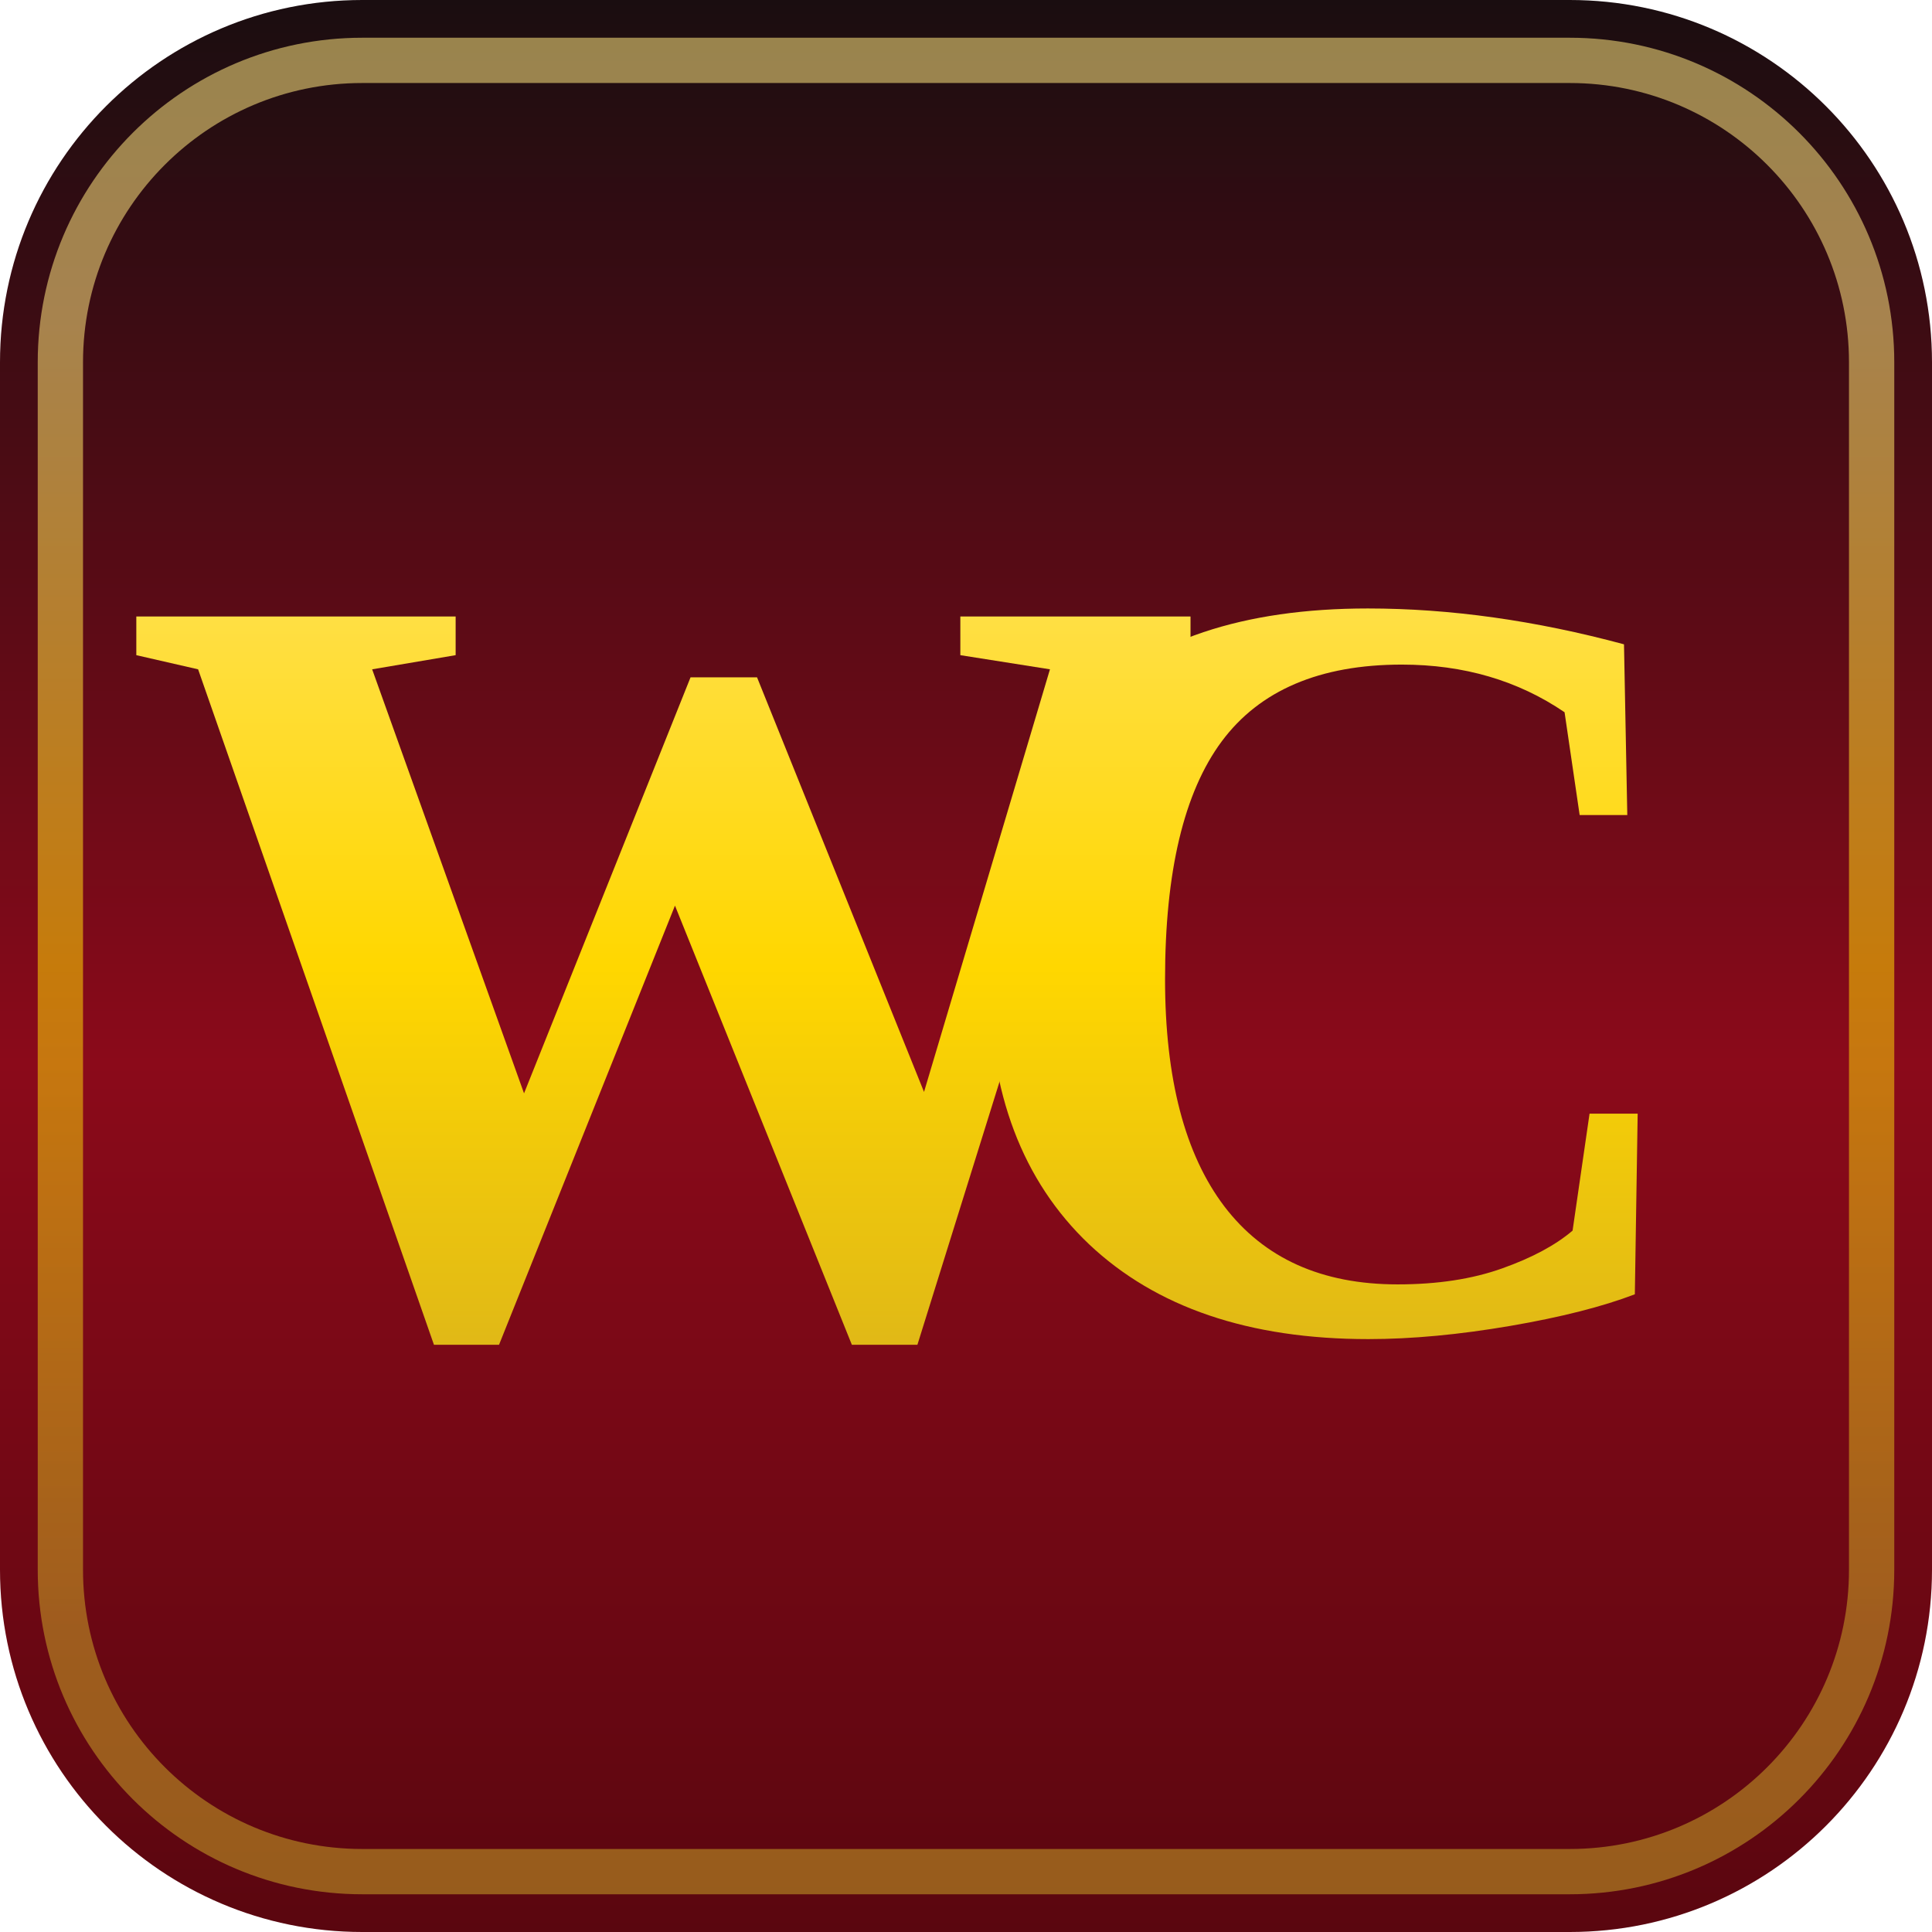
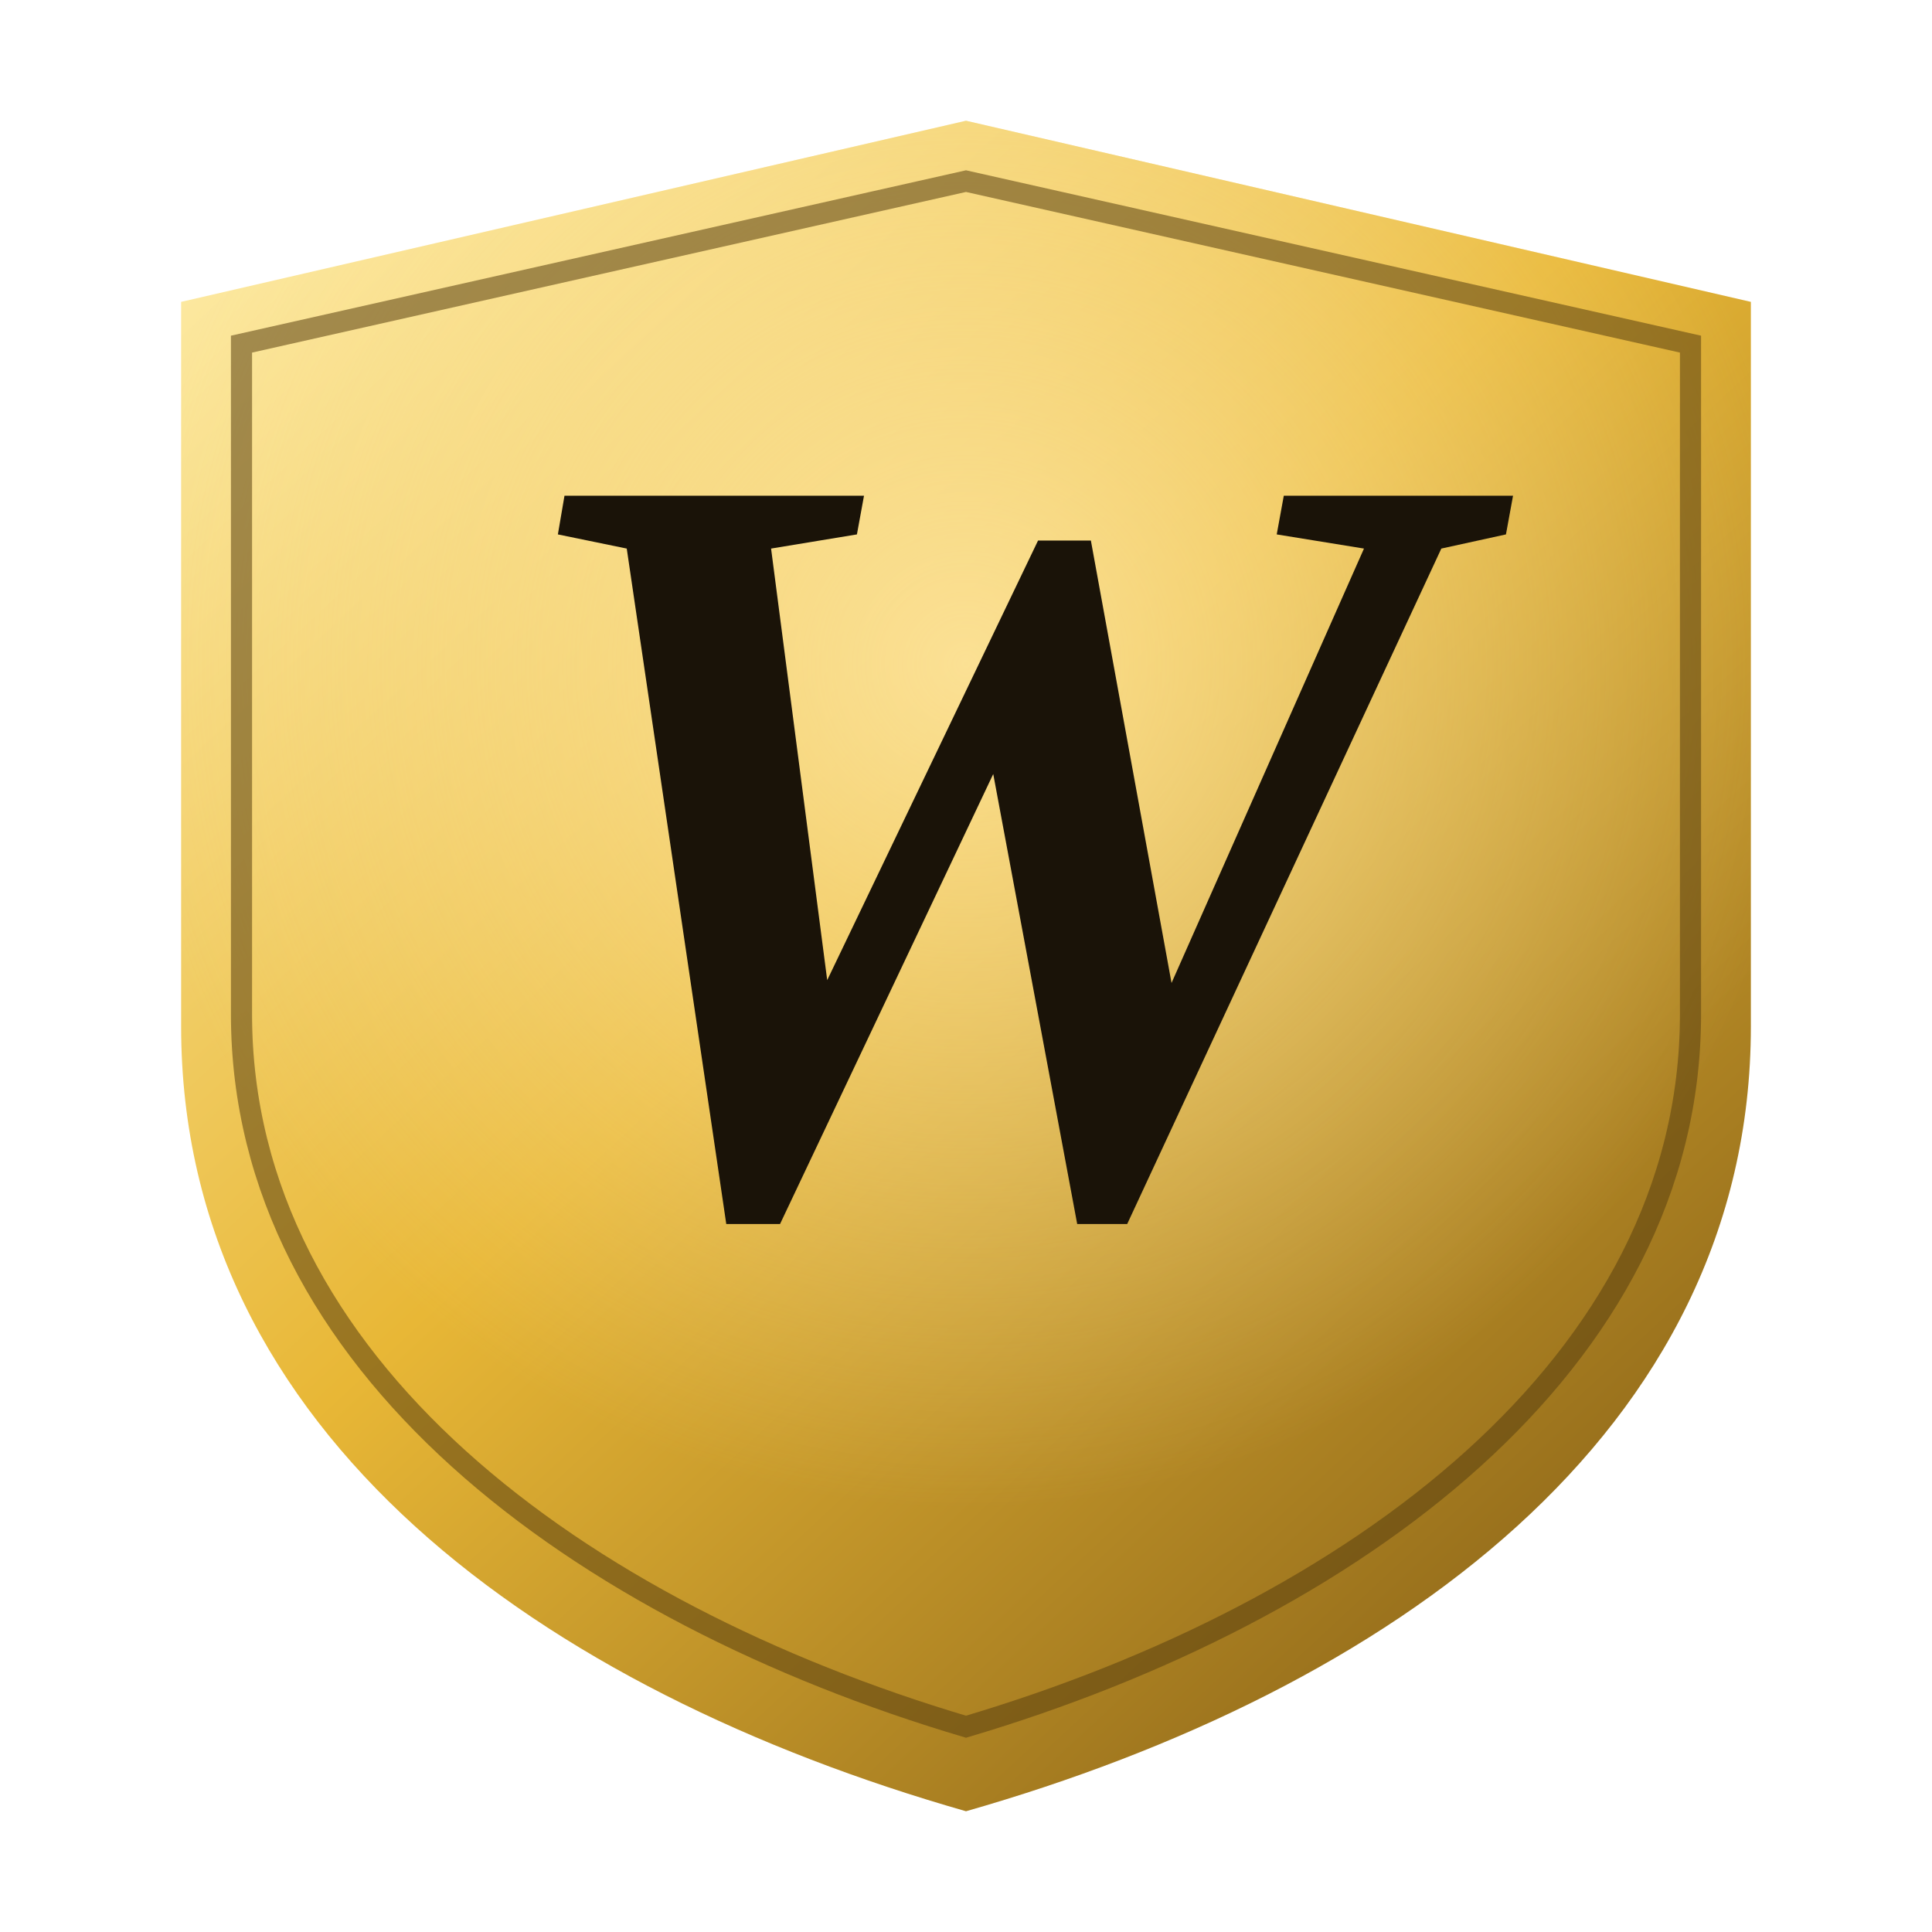
<svg xmlns="http://www.w3.org/2000/svg" width="64" height="64" viewBox="0 0 64 64">
  <defs>
-     <linearGradient id="bg" x1="0" y1="0" x2="0" y2="64" gradientUnits="userSpaceOnUse">
-       <stop offset="0" stop-color="#1a0d10" />
-       <stop offset="0.55" stop-color="#8b0a1a" />
-       <stop offset="1" stop-color="#5a060f" />
+     <linearGradient id="wc-crest" x1="6" y1="4" x2="58" y2="60" gradientUnits="userSpaceOnUse">
+       <stop offset="0" stop-color="#FFEFAE" />
+       <stop offset="0.45" stop-color="#E8B736" />
+       <stop offset="1" stop-color="#7A5512" />
    </linearGradient>
-     <linearGradient id="gold" x1="0" y1="10" x2="0" y2="54" gradientUnits="userSpaceOnUse">
-       <stop offset="0" stop-color="#FFE680" />
-       <stop offset="0.5" stop-color="#FFD700" />
-       <stop offset="1" stop-color="#C9A227" />
-     </linearGradient>
+     <radialGradient id="wc-crest-inner" cx="32" cy="22" r="28" gradientUnits="userSpaceOnUse">
+       <stop offset="0" stop-color="#FFE9A8" stop-opacity="0.8" />
+       <stop offset="1" stop-color="#FFE9A8" stop-opacity="0" />
+     </radialGradient>
  </defs>
-   <rect width="64" height="64" rx="12" ry="12" fill="url(#bg)" />
-   <rect x="2" y="2" width="60" height="60" rx="10" ry="10" fill="none" stroke="url(#gold)" stroke-width="1.5" opacity="0.55" />
-   <g fill="url(#gold)" font-family="Georgia, 'Times New Roman', serif" font-weight="700" text-anchor="middle">
-     <text x="22" y="44" font-size="36" letter-spacing="-2">W</text>
-     <text x="44" y="44" font-size="36" letter-spacing="-2">C</text>
-   </g>
+   <path d="M6 10 L32 4 L58 10 L58 34 C58 47.5 46 56 32 60 C18 56 6 47.5 6 34 Z" fill="url(#wc-crest)" />
+   <path d="M6 10 L32 4 L58 10 L58 34 C58 47.5 46 56 32 60 C18 56 6 47.5 6 34 Z" fill="url(#wc-crest-inner)" />
+   <path d="M8 11.4 L32 6 L56 11.4 L56 33.6 C56 45.2 44.8 53.4 32 57.2 C19.2 53.4 8 45.2 8 33.6 Z" fill="none" stroke="#5A3F0E" stroke-width="0.7" opacity="0.55" />
+   <text x="32" y="40" font-family="Georgia, 'Times New Roman', serif" font-size="36" font-weight="700" font-style="italic" text-anchor="middle" fill="#1A1308" letter-spacing="-1">W</text>
</svg>
